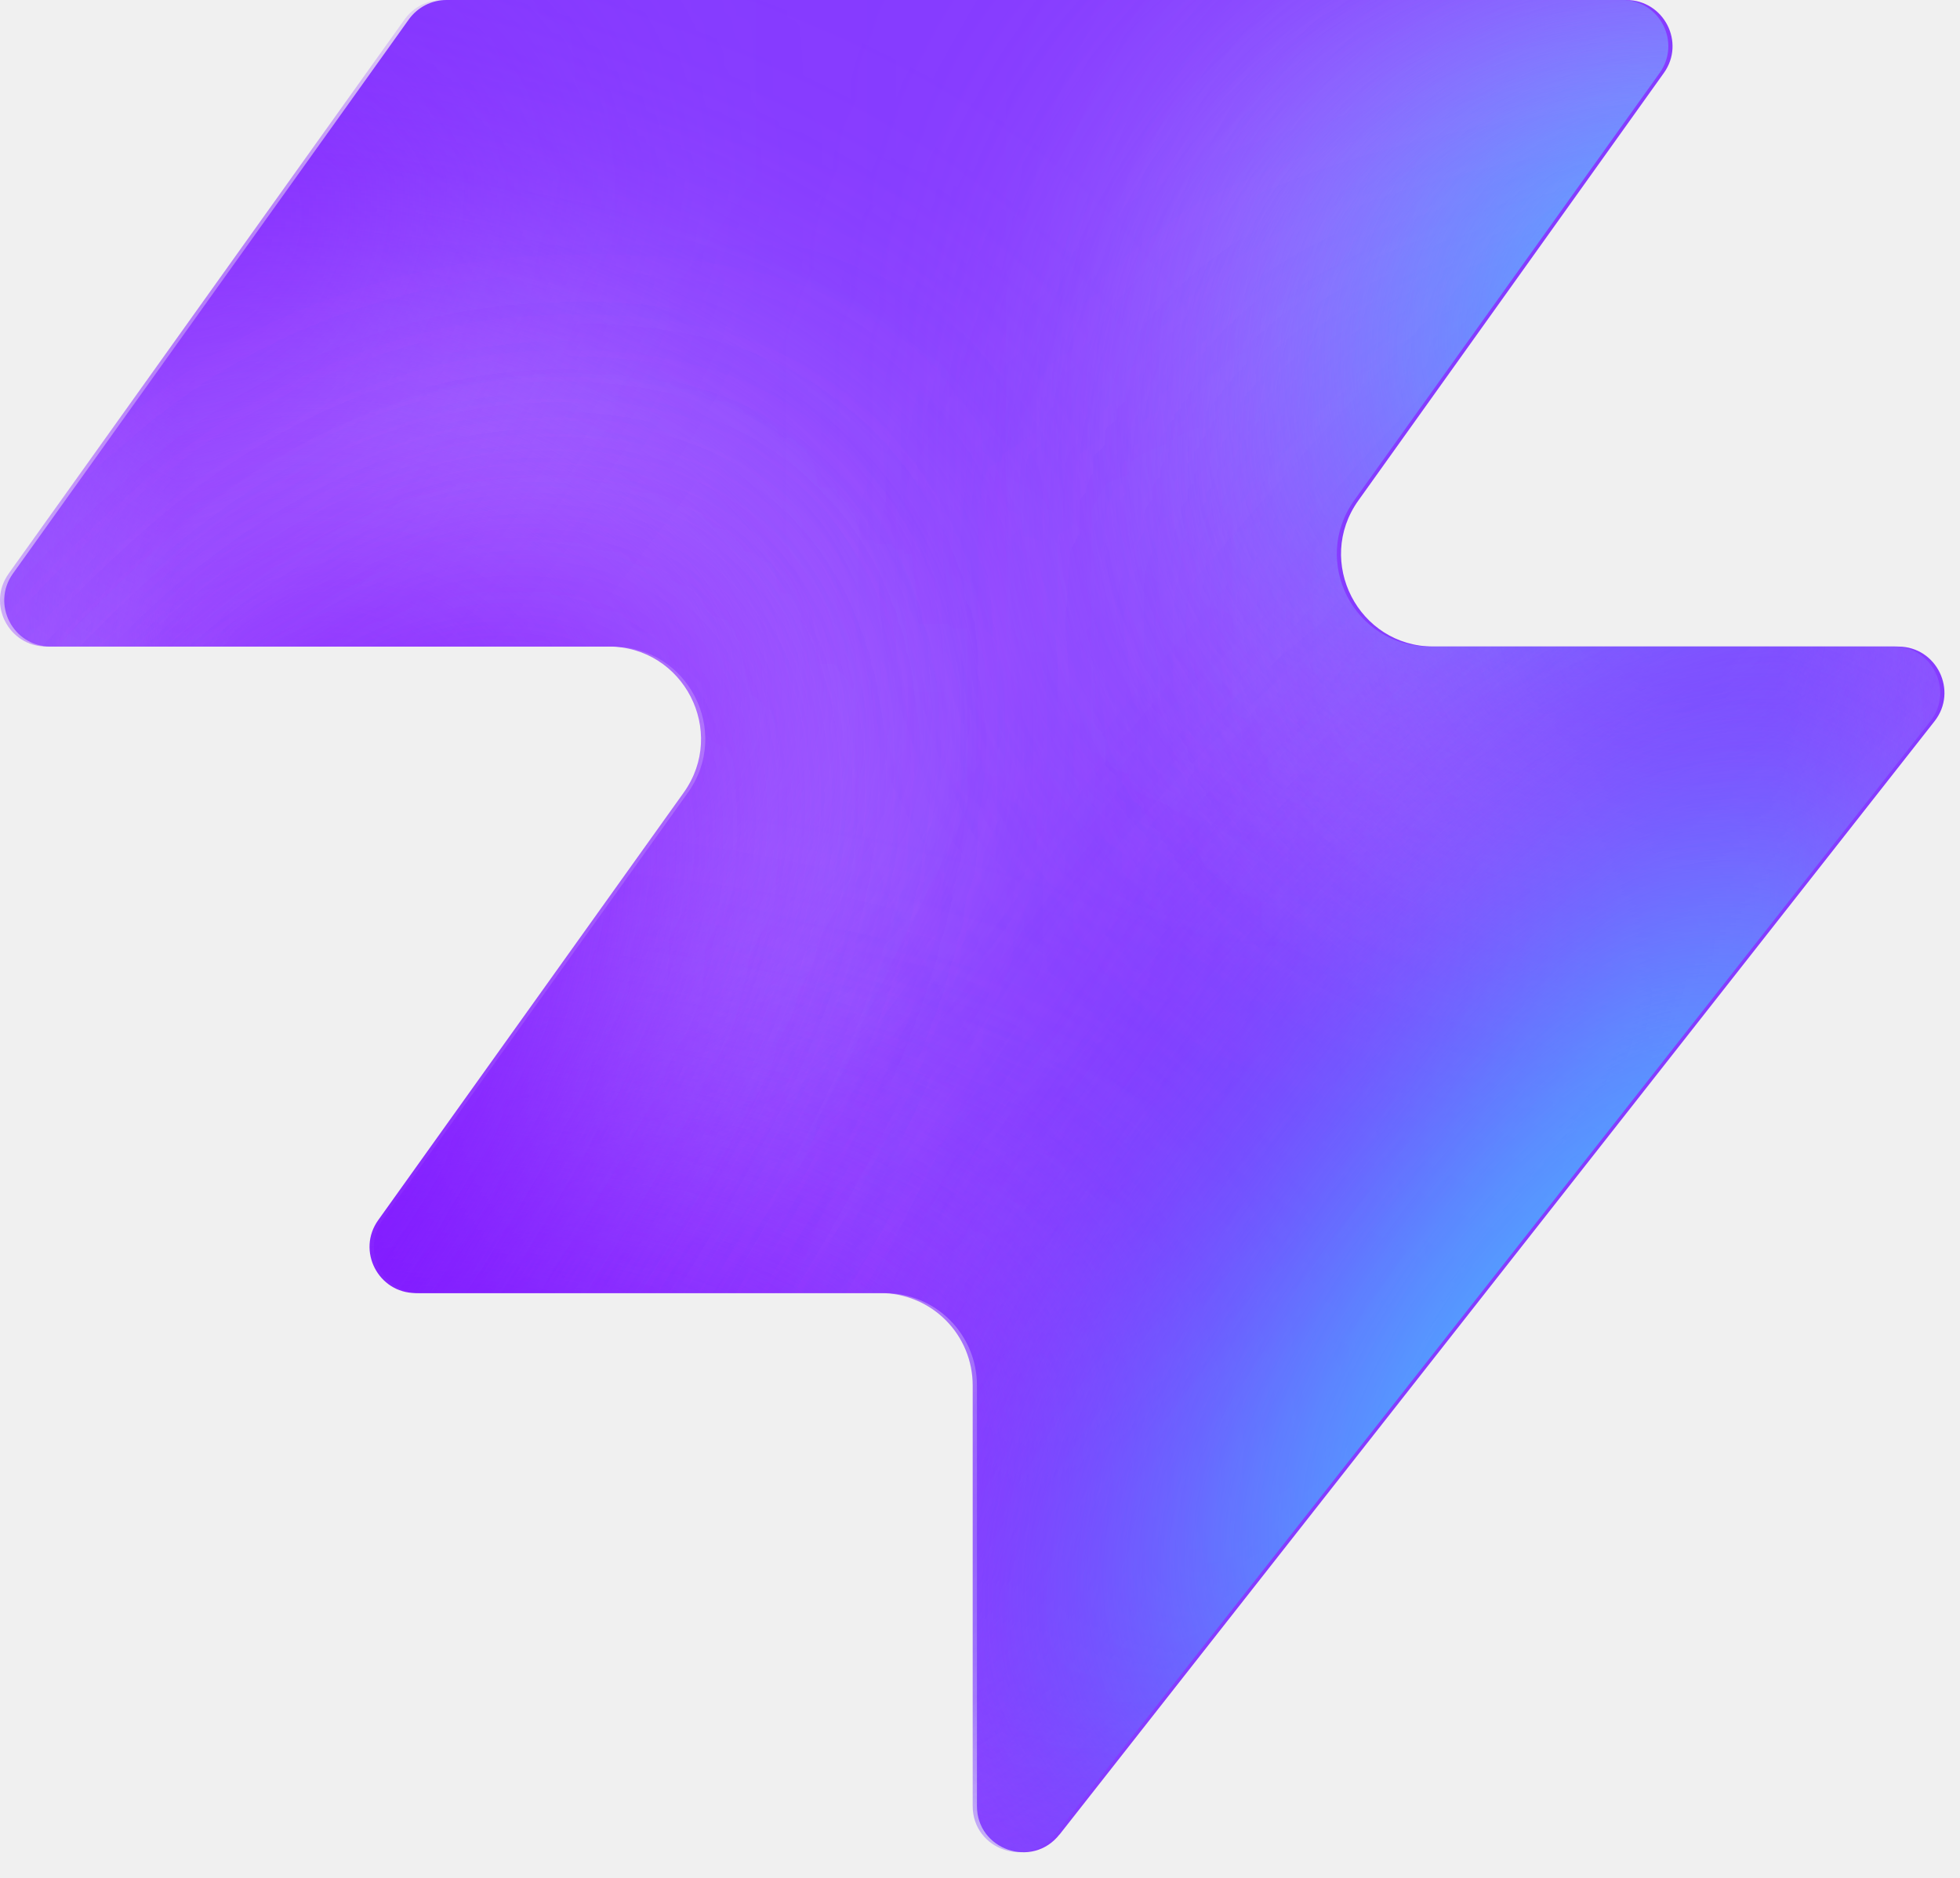
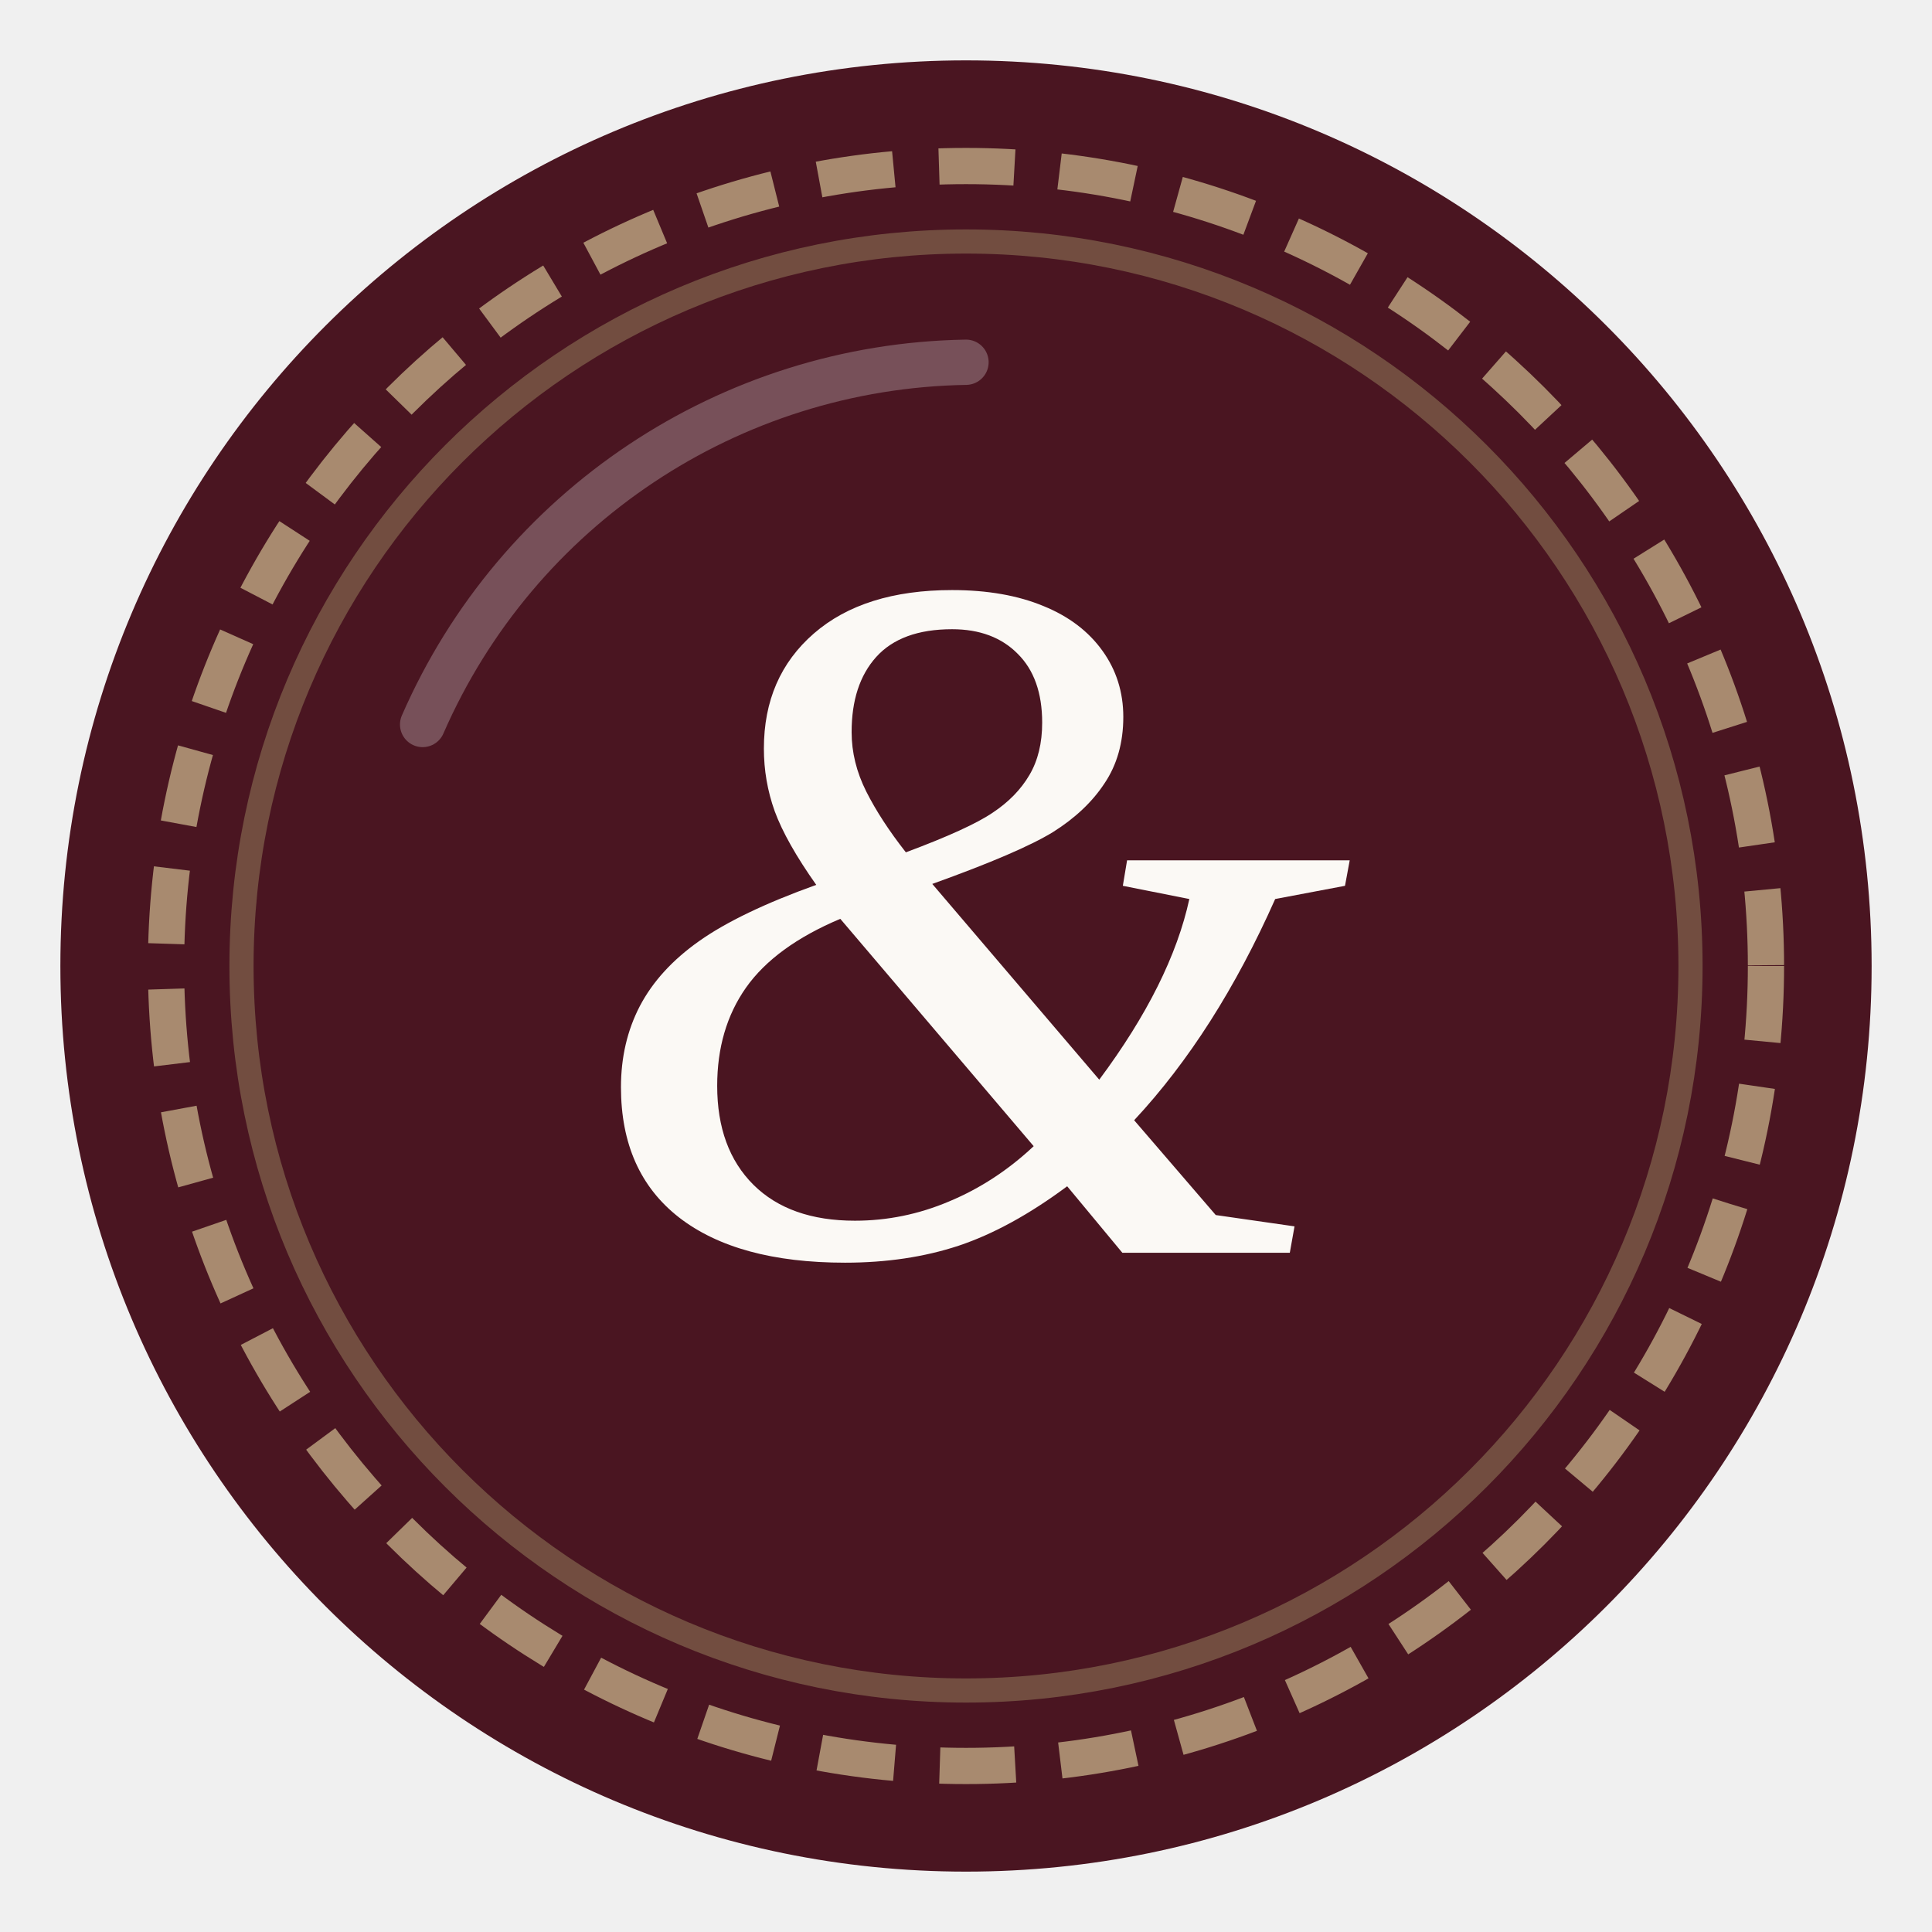
- <svg xmlns="http://www.w3.org/2000/svg" width="48" height="46" fill="none" viewBox="0 0 48 46">
-   <path fill="#863bff" d="M25.946 44.938c-.664.845-2.021.375-2.021-.698V33.937a2.26 2.26 0 0 0-2.262-2.262H10.287c-.92 0-1.456-1.04-.92-1.788l7.48-10.471c1.07-1.497 0-3.578-1.842-3.578H1.237c-.92 0-1.456-1.04-.92-1.788L10.013.474c.214-.297.556-.474.92-.474h28.894c.92 0 1.456 1.04.92 1.788l-7.48 10.471c-1.07 1.498 0 3.579 1.842 3.579h11.377c.943 0 1.473 1.088.89 1.83L25.947 44.94z" style="fill:#863bff;fill:color(display-p3 .525 .23 1);fill-opacity:1" />
-   <mask id="a" width="48" height="46" x="0" y="0" maskUnits="userSpaceOnUse" style="mask-type:alpha">
-     <path fill="#000" d="M25.842 44.938c-.664.844-2.021.375-2.021-.698V33.937a2.26 2.26 0 0 0-2.262-2.262H10.183c-.92 0-1.456-1.04-.92-1.788l7.48-10.471c1.07-1.498 0-3.579-1.842-3.579H1.133c-.92 0-1.456-1.04-.92-1.787L9.91.473c.214-.297.556-.474.92-.474h28.894c.92 0 1.456 1.04.92 1.788l-7.48 10.471c-1.07 1.498 0 3.578 1.842 3.578h11.377c.943 0 1.473 1.088.89 1.832L25.843 44.94z" style="fill:#000;fill-opacity:1" />
-   </mask>
-   <g mask="url(#a)">
-     <g filter="url(#b)">
-       <ellipse cx="5.508" cy="14.704" fill="#ede6ff" rx="5.508" ry="14.704" style="fill:#ede6ff;fill:color(display-p3 .927 .903 1);fill-opacity:1" transform="matrix(.00324 1 1 -.00324 -4.47 31.516)" />
-     </g>
-     <g filter="url(#c)">
-       <ellipse cx="10.399" cy="29.851" fill="#ede6ff" rx="10.399" ry="29.851" style="fill:#ede6ff;fill:color(display-p3 .927 .903 1);fill-opacity:1" transform="matrix(.00324 1 1 -.00324 -39.328 7.883)" />
-     </g>
-     <g filter="url(#d)">
-       <ellipse cx="5.508" cy="30.487" fill="#7e14ff" rx="5.508" ry="30.487" style="fill:#7e14ff;fill:color(display-p3 .492 .077 1);fill-opacity:1" transform="rotate(89.814 -25.913 -14.639)scale(1 -1)" />
-     </g>
-     <g filter="url(#e)">
-       <ellipse cx="5.508" cy="30.599" fill="#7e14ff" rx="5.508" ry="30.599" style="fill:#7e14ff;fill:color(display-p3 .492 .077 1);fill-opacity:1" transform="rotate(89.814 -32.644 -3.334)scale(1 -1)" />
-     </g>
-     <g filter="url(#f)">
-       <ellipse cx="5.508" cy="30.599" fill="#7e14ff" rx="5.508" ry="30.599" style="fill:#7e14ff;fill:color(display-p3 .492 .077 1);fill-opacity:1" transform="matrix(.00324 1 1 -.00324 -34.34 30.47)" />
-     </g>
-     <g filter="url(#g)">
-       <ellipse cx="14.072" cy="22.078" fill="#ede6ff" rx="14.072" ry="22.078" style="fill:#ede6ff;fill:color(display-p3 .927 .903 1);fill-opacity:1" transform="rotate(93.35 24.506 48.493)scale(-1 1)" />
-     </g>
-     <g filter="url(#h)">
-       <ellipse cx="3.47" cy="21.501" fill="#7e14ff" rx="3.47" ry="21.501" style="fill:#7e14ff;fill:color(display-p3 .492 .077 1);fill-opacity:1" transform="rotate(89.009 28.708 47.59)scale(-1 1)" />
-     </g>
-     <g filter="url(#i)">
-       <ellipse cx="3.47" cy="21.501" fill="#7e14ff" rx="3.47" ry="21.501" style="fill:#7e14ff;fill:color(display-p3 .492 .077 1);fill-opacity:1" transform="rotate(89.009 28.708 47.59)scale(-1 1)" />
-     </g>
-     <g filter="url(#j)">
-       <ellipse cx=".387" cy="8.972" fill="#7e14ff" rx="4.407" ry="29.108" style="fill:#7e14ff;fill:color(display-p3 .492 .077 1);fill-opacity:1" transform="rotate(39.51 .387 8.972)" />
-     </g>
-     <g filter="url(#k)">
-       <ellipse cx="47.523" cy="-6.092" fill="#7e14ff" rx="4.407" ry="29.108" style="fill:#7e14ff;fill:color(display-p3 .492 .077 1);fill-opacity:1" transform="rotate(37.892 47.523 -6.092)" />
-     </g>
-     <g filter="url(#l)">
-       <ellipse cx="41.412" cy="6.333" fill="#47bfff" rx="5.971" ry="9.665" style="fill:#47bfff;fill:color(display-p3 .28 .748 1);fill-opacity:1" transform="rotate(37.892 41.412 6.333)" />
-     </g>
-     <g filter="url(#m)">
-       <ellipse cx="-1.879" cy="38.332" fill="#7e14ff" rx="4.407" ry="29.108" style="fill:#7e14ff;fill:color(display-p3 .492 .077 1);fill-opacity:1" transform="rotate(37.892 -1.88 38.332)" />
-     </g>
-     <g filter="url(#n)">
-       <ellipse cx="-1.879" cy="38.332" fill="#7e14ff" rx="4.407" ry="29.108" style="fill:#7e14ff;fill:color(display-p3 .492 .077 1);fill-opacity:1" transform="rotate(37.892 -1.88 38.332)" />
-     </g>
-     <g filter="url(#o)">
-       <ellipse cx="35.651" cy="29.907" fill="#7e14ff" rx="4.407" ry="29.108" style="fill:#7e14ff;fill:color(display-p3 .492 .077 1);fill-opacity:1" transform="rotate(37.892 35.651 29.907)" />
-     </g>
-     <g filter="url(#p)">
-       <ellipse cx="38.418" cy="32.4" fill="#47bfff" rx="5.971" ry="15.297" style="fill:#47bfff;fill:color(display-p3 .28 .748 1);fill-opacity:1" transform="rotate(37.892 38.418 32.4)" />
-     </g>
-   </g>
-   <defs>
-     <filter id="b" width="60.045" height="41.654" x="-19.77" y="16.149" color-interpolation-filters="sRGB" filterUnits="userSpaceOnUse">
-       <feFlood flood-opacity="0" result="BackgroundImageFix" />
-       <feBlend in="SourceGraphic" in2="BackgroundImageFix" result="shape" />
-       <feGaussianBlur result="effect1_foregroundBlur_2002_17158" stdDeviation="7.659" />
-     </filter>
-     <filter id="c" width="90.34" height="51.437" x="-54.613" y="-7.533" color-interpolation-filters="sRGB" filterUnits="userSpaceOnUse">
-       <feFlood flood-opacity="0" result="BackgroundImageFix" />
-       <feBlend in="SourceGraphic" in2="BackgroundImageFix" result="shape" />
-       <feGaussianBlur result="effect1_foregroundBlur_2002_17158" stdDeviation="7.659" />
-     </filter>
-     <filter id="d" width="79.355" height="29.4" x="-49.64" y="2.03" color-interpolation-filters="sRGB" filterUnits="userSpaceOnUse">
-       <feFlood flood-opacity="0" result="BackgroundImageFix" />
-       <feBlend in="SourceGraphic" in2="BackgroundImageFix" result="shape" />
-       <feGaussianBlur result="effect1_foregroundBlur_2002_17158" stdDeviation="4.596" />
-     </filter>
-     <filter id="e" width="79.579" height="29.4" x="-45.045" y="20.029" color-interpolation-filters="sRGB" filterUnits="userSpaceOnUse">
-       <feFlood flood-opacity="0" result="BackgroundImageFix" />
-       <feBlend in="SourceGraphic" in2="BackgroundImageFix" result="shape" />
-       <feGaussianBlur result="effect1_foregroundBlur_2002_17158" stdDeviation="4.596" />
-     </filter>
-     <filter id="f" width="79.579" height="29.4" x="-43.513" y="21.178" color-interpolation-filters="sRGB" filterUnits="userSpaceOnUse">
-       <feFlood flood-opacity="0" result="BackgroundImageFix" />
-       <feBlend in="SourceGraphic" in2="BackgroundImageFix" result="shape" />
-       <feGaussianBlur result="effect1_foregroundBlur_2002_17158" stdDeviation="4.596" />
-     </filter>
-     <filter id="g" width="74.749" height="58.852" x="15.756" y="-17.901" color-interpolation-filters="sRGB" filterUnits="userSpaceOnUse">
-       <feFlood flood-opacity="0" result="BackgroundImageFix" />
-       <feBlend in="SourceGraphic" in2="BackgroundImageFix" result="shape" />
-       <feGaussianBlur result="effect1_foregroundBlur_2002_17158" stdDeviation="7.659" />
-     </filter>
-     <filter id="h" width="61.377" height="25.362" x="23.548" y="2.284" color-interpolation-filters="sRGB" filterUnits="userSpaceOnUse">
-       <feFlood flood-opacity="0" result="BackgroundImageFix" />
-       <feBlend in="SourceGraphic" in2="BackgroundImageFix" result="shape" />
-       <feGaussianBlur result="effect1_foregroundBlur_2002_17158" stdDeviation="4.596" />
-     </filter>
-     <filter id="i" width="61.377" height="25.362" x="23.548" y="2.284" color-interpolation-filters="sRGB" filterUnits="userSpaceOnUse">
-       <feFlood flood-opacity="0" result="BackgroundImageFix" />
-       <feBlend in="SourceGraphic" in2="BackgroundImageFix" result="shape" />
-       <feGaussianBlur result="effect1_foregroundBlur_2002_17158" stdDeviation="4.596" />
-     </filter>
-     <filter id="j" width="56.045" height="63.649" x="-27.636" y="-22.853" color-interpolation-filters="sRGB" filterUnits="userSpaceOnUse">
-       <feFlood flood-opacity="0" result="BackgroundImageFix" />
-       <feBlend in="SourceGraphic" in2="BackgroundImageFix" result="shape" />
-       <feGaussianBlur result="effect1_foregroundBlur_2002_17158" stdDeviation="4.596" />
-     </filter>
-     <filter id="k" width="54.814" height="64.646" x="20.116" y="-38.415" color-interpolation-filters="sRGB" filterUnits="userSpaceOnUse">
-       <feFlood flood-opacity="0" result="BackgroundImageFix" />
-       <feBlend in="SourceGraphic" in2="BackgroundImageFix" result="shape" />
-       <feGaussianBlur result="effect1_foregroundBlur_2002_17158" stdDeviation="4.596" />
-     </filter>
-     <filter id="l" width="33.541" height="35.313" x="24.641" y="-11.323" color-interpolation-filters="sRGB" filterUnits="userSpaceOnUse">
-       <feFlood flood-opacity="0" result="BackgroundImageFix" />
-       <feBlend in="SourceGraphic" in2="BackgroundImageFix" result="shape" />
-       <feGaussianBlur result="effect1_foregroundBlur_2002_17158" stdDeviation="4.596" />
-     </filter>
-     <filter id="m" width="54.814" height="64.646" x="-29.286" y="6.009" color-interpolation-filters="sRGB" filterUnits="userSpaceOnUse">
-       <feFlood flood-opacity="0" result="BackgroundImageFix" />
-       <feBlend in="SourceGraphic" in2="BackgroundImageFix" result="shape" />
-       <feGaussianBlur result="effect1_foregroundBlur_2002_17158" stdDeviation="4.596" />
-     </filter>
-     <filter id="n" width="54.814" height="64.646" x="-29.286" y="6.009" color-interpolation-filters="sRGB" filterUnits="userSpaceOnUse">
-       <feFlood flood-opacity="0" result="BackgroundImageFix" />
-       <feBlend in="SourceGraphic" in2="BackgroundImageFix" result="shape" />
-       <feGaussianBlur result="effect1_foregroundBlur_2002_17158" stdDeviation="4.596" />
-     </filter>
-     <filter id="o" width="54.814" height="64.646" x="8.244" y="-2.416" color-interpolation-filters="sRGB" filterUnits="userSpaceOnUse">
-       <feFlood flood-opacity="0" result="BackgroundImageFix" />
-       <feBlend in="SourceGraphic" in2="BackgroundImageFix" result="shape" />
-       <feGaussianBlur result="effect1_foregroundBlur_2002_17158" stdDeviation="4.596" />
-     </filter>
-     <filter id="p" width="39.409" height="43.623" x="18.713" y="10.588" color-interpolation-filters="sRGB" filterUnits="userSpaceOnUse">
-       <feFlood flood-opacity="0" result="BackgroundImageFix" />
-       <feBlend in="SourceGraphic" in2="BackgroundImageFix" result="shape" />
-       <feGaussianBlur result="effect1_foregroundBlur_2002_17158" stdDeviation="4.596" />
-     </filter>
-   </defs>
+ <svg xmlns="http://www.w3.org/2000/svg" viewBox="0 0 64 64" width="64" height="64">
+   <circle cx="32" cy="32" r="30" fill="#4A1521" />
+   <circle cx="32" cy="32" r="26.5" fill="none" stroke="#B89F7C" stroke-width="1.2" stroke-dasharray="2.5 1.5" opacity="0.85" />
+   <circle cx="32" cy="32" r="24" fill="none" stroke="#8C7355" stroke-width="0.8" opacity="0.6" />
+   <text x="32" y="41.5" font-family="'Cormorant Garamond', 'Playfair Display', Georgia, 'Times New Roman', serif" font-size="33" font-weight="500" font-style="italic" fill="#FBF9F5" text-anchor="middle">
+     &amp;
+   </text>
+   <path d="M14 24 A 20 20 0 0 1 32 12" fill="none" stroke="#FFFFFF" stroke-width="1.5" stroke-linecap="round" opacity="0.25" />
</svg>
